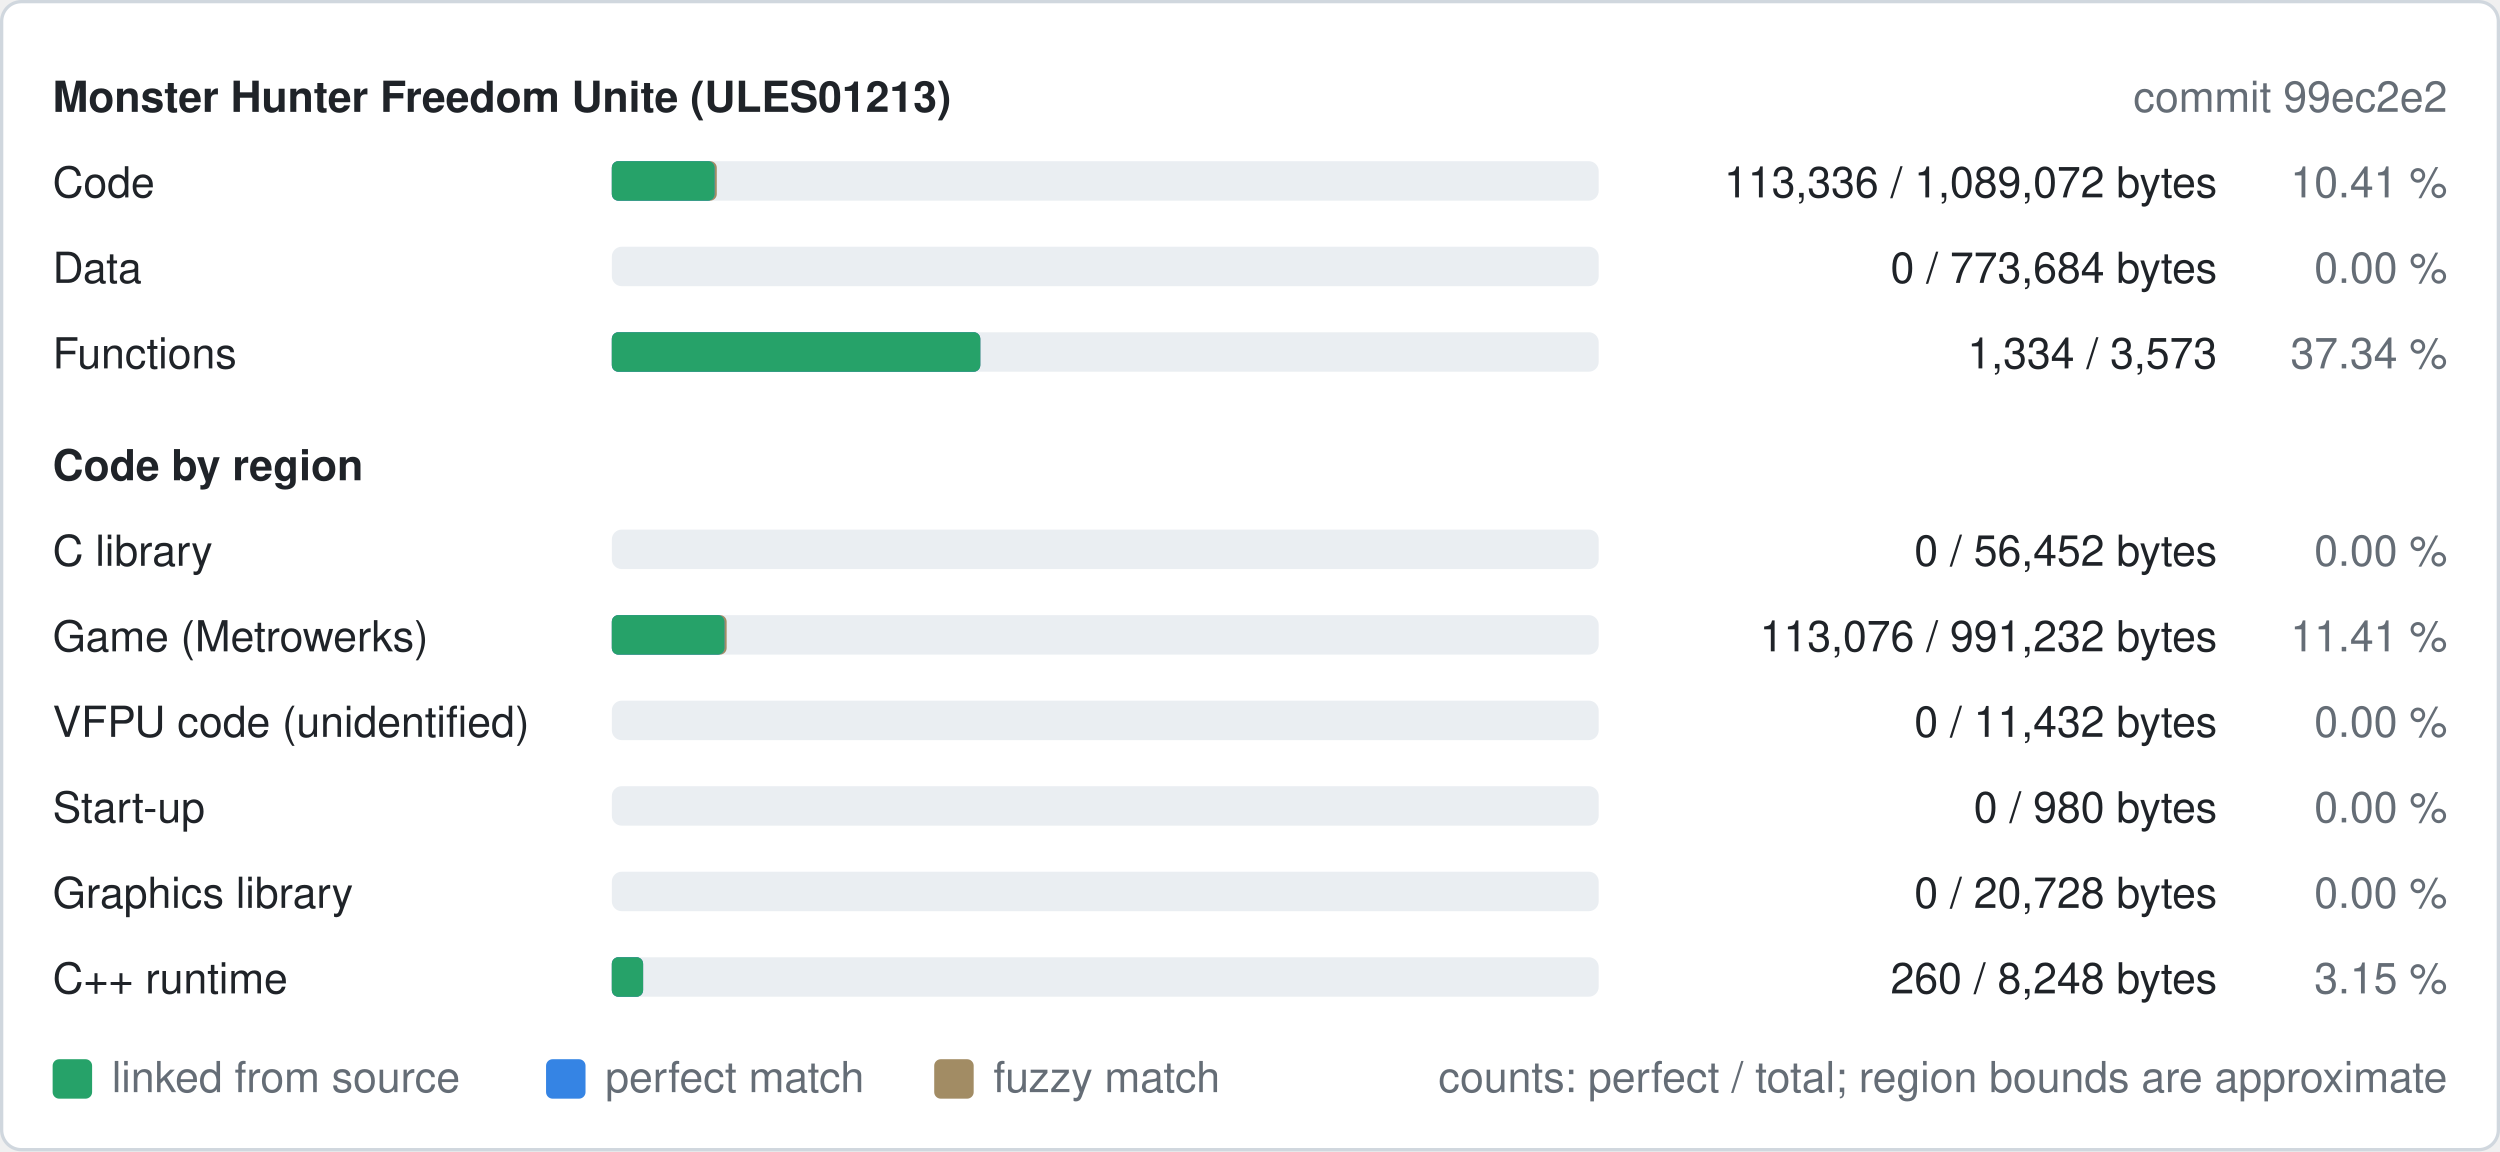
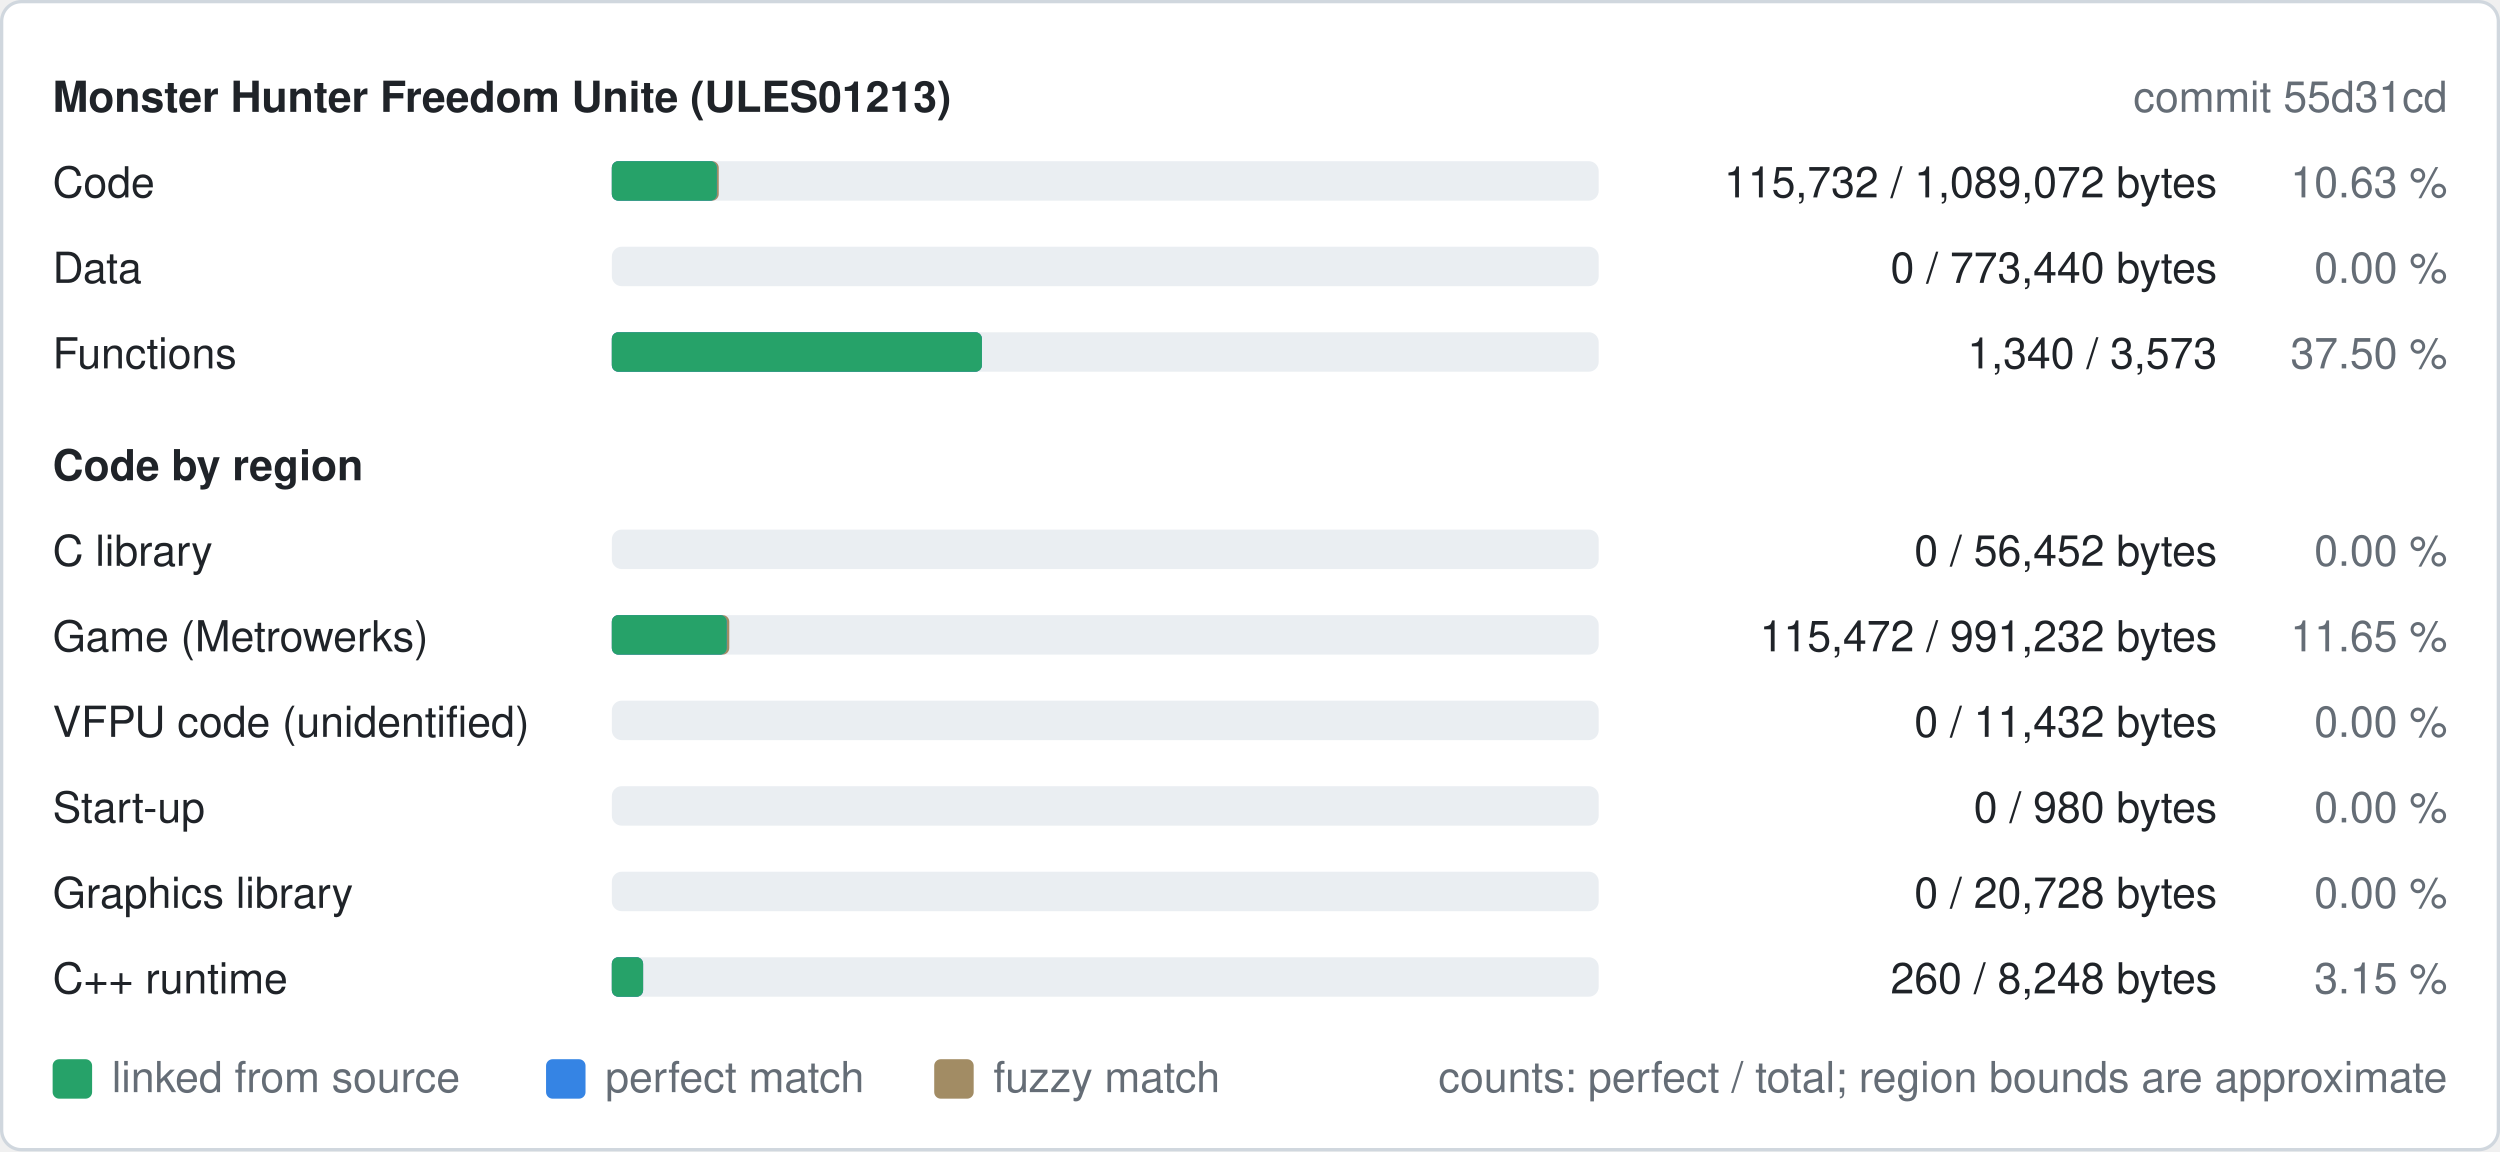
<svg xmlns="http://www.w3.org/2000/svg" width="760" height="350" viewBox="0 0 760 350" role="img" aria-label="Decompilation progress of ULES01213">
  <style>
text{font-family:-apple-system,BlinkMacSystemFont,"Segoe UI",Helvetica,Arial,sans-serif;font-size:13px}
.b{font-weight:600}
.bg{fill:#ffffff;stroke:#d0d7de}.t{fill:#1f2328}.m{fill:#656d76}.track{fill:#eaeef2}.fuzzy{fill:#a28c64}.perfect{fill:#3584e4}.linked{fill:#26a269}
@media (prefers-color-scheme: dark){.bg{fill:#0d1117;stroke:#30363d}.t{fill:#e6edf3}.m{fill:#8d96a0}.track{fill:#21262d}.fuzzy{fill:#a28c64}.perfect{fill:#3584e4}.linked{fill:#2ec27e}}
</style>
  <rect class="bg" x="0.5" y="0.5" width="759" height="349" rx="6" />
  <text class="t b" x="16" y="34">Monster Hunter Freedom Unite (ULES01213)</text>
-   <text class="m" x="744" y="34" text-anchor="end">commit 99ec2e2</text>
+   <text class="m" x="744" y="34" text-anchor="end">commit 55d31cd</text>
  <text class="t" x="16" y="60">Code</text>
  <rect class="track" x="186" y="49" width="300" height="12" rx="3" />
-   <rect class="fuzzy" x="186" y="49" width="31.9" height="12" rx="2" />
-   <rect class="perfect" x="186" y="49" width="31.2" height="12" rx="2" />
-   <rect class="linked" x="186" y="49" width="31.2" height="12" rx="2" />
-   <text class="t" x="674" y="60" text-anchor="end">113,336 / 1,089,072 bytes</text>
-   <text class="m" x="744" y="60" text-anchor="end">10.41 %</text>
+   <rect class="fuzzy" x="186" y="49" width="32.5" height="12" rx="2" />
+   <rect class="perfect" x="186" y="49" width="31.9" height="12" rx="2" />
+   <rect class="linked" x="186" y="49" width="31.9" height="12" rx="2" />
+   <text class="t" x="674" y="60" text-anchor="end">115,732 / 1,089,072 bytes</text>
+   <text class="m" x="744" y="60" text-anchor="end">10.63 %</text>
  <text class="t" x="16" y="86">Data</text>
  <rect class="track" x="186" y="75" width="300" height="12" rx="3" />
-   <text class="t" x="674" y="86" text-anchor="end">0 / 773,684 bytes</text>
+   <text class="t" x="674" y="86" text-anchor="end">0 / 773,440 bytes</text>
  <text class="m" x="744" y="86" text-anchor="end">0.00 %</text>
  <text class="t" x="16" y="112">Functions</text>
  <rect class="track" x="186" y="101" width="300" height="12" rx="3" />
-   <rect class="fuzzy" x="186" y="101" width="112.0" height="12" rx="2" />
-   <rect class="perfect" x="186" y="101" width="112.0" height="12" rx="2" />
-   <rect class="linked" x="186" y="101" width="112.0" height="12" rx="2" />
-   <text class="t" x="674" y="112" text-anchor="end">1,334 / 3,573</text>
-   <text class="m" x="744" y="112" text-anchor="end">37.34 %</text>
+   <rect class="fuzzy" x="186" y="101" width="112.5" height="12" rx="2" />
+   <rect class="perfect" x="186" y="101" width="112.5" height="12" rx="2" />
+   <rect class="linked" x="186" y="101" width="112.5" height="12" rx="2" />
+   <text class="t" x="674" y="112" text-anchor="end">1,340 / 3,573</text>
+   <text class="m" x="744" y="112" text-anchor="end">37.50 %</text>
  <text class="t b" x="16" y="146">Code by region</text>
  <text class="t" x="16" y="172">C library</text>
  <rect class="track" x="186" y="161" width="300" height="12" rx="3" />
  <text class="t" x="674" y="172" text-anchor="end">0 / 56,452 bytes</text>
  <text class="m" x="744" y="172" text-anchor="end">0.00 %</text>
  <text class="t" x="16" y="198">Game (Metrowerks)</text>
  <rect class="track" x="186" y="187" width="300" height="12" rx="3" />
-   <rect class="fuzzy" x="186" y="187" width="34.9" height="12" rx="2" />
-   <rect class="perfect" x="186" y="187" width="34.2" height="12" rx="2" />
-   <rect class="linked" x="186" y="187" width="34.2" height="12" rx="2" />
-   <text class="t" x="674" y="198" text-anchor="end">113,076 / 991,232 bytes</text>
-   <text class="m" x="744" y="198" text-anchor="end">11.41 %</text>
+   <rect class="fuzzy" x="186" y="187" width="35.7" height="12" rx="2" />
+   <rect class="perfect" x="186" y="187" width="34.9" height="12" rx="2" />
+   <rect class="linked" x="186" y="187" width="34.9" height="12" rx="2" />
+   <text class="t" x="674" y="198" text-anchor="end">115,472 / 991,232 bytes</text>
+   <text class="m" x="744" y="198" text-anchor="end">11.65 %</text>
  <text class="t" x="16" y="224">VFPU code (unidentified)</text>
  <rect class="track" x="186" y="213" width="300" height="12" rx="3" />
  <text class="t" x="674" y="224" text-anchor="end">0 / 11,432 bytes</text>
  <text class="m" x="744" y="224" text-anchor="end">0.00 %</text>
  <text class="t" x="16" y="250">Start-up</text>
  <rect class="track" x="186" y="239" width="300" height="12" rx="3" />
  <text class="t" x="674" y="250" text-anchor="end">0 / 980 bytes</text>
  <text class="m" x="744" y="250" text-anchor="end">0.00 %</text>
  <text class="t" x="16" y="276">Graphics library</text>
  <rect class="track" x="186" y="265" width="300" height="12" rx="3" />
  <text class="t" x="674" y="276" text-anchor="end">0 / 20,728 bytes</text>
  <text class="m" x="744" y="276" text-anchor="end">0.00 %</text>
  <text class="t" x="16" y="302">C++ runtime</text>
  <rect class="track" x="186" y="291" width="300" height="12" rx="3" />
  <rect class="fuzzy" x="186" y="291" width="9.5" height="12" rx="2" />
  <rect class="perfect" x="186" y="291" width="9.5" height="12" rx="2" />
  <rect class="linked" x="186" y="291" width="9.5" height="12" rx="2" />
  <text class="t" x="674" y="302" text-anchor="end">260 / 8,248 bytes</text>
  <text class="m" x="744" y="302" text-anchor="end">3.15 %</text>
  <rect class="linked" x="16" y="322" width="12" height="12" rx="2" />
  <text class="m" x="34" y="332">linked from source</text>
  <rect class="perfect" x="166" y="322" width="12" height="12" rx="2" />
  <text class="m" x="184" y="332">perfect match</text>
  <rect class="fuzzy" x="284" y="322" width="12" height="12" rx="2" />
  <text class="m" x="302" y="332">fuzzy match</text>
  <text class="m" x="744" y="332" text-anchor="end">counts: perfect / total; region bounds are approximate</text>
</svg>
